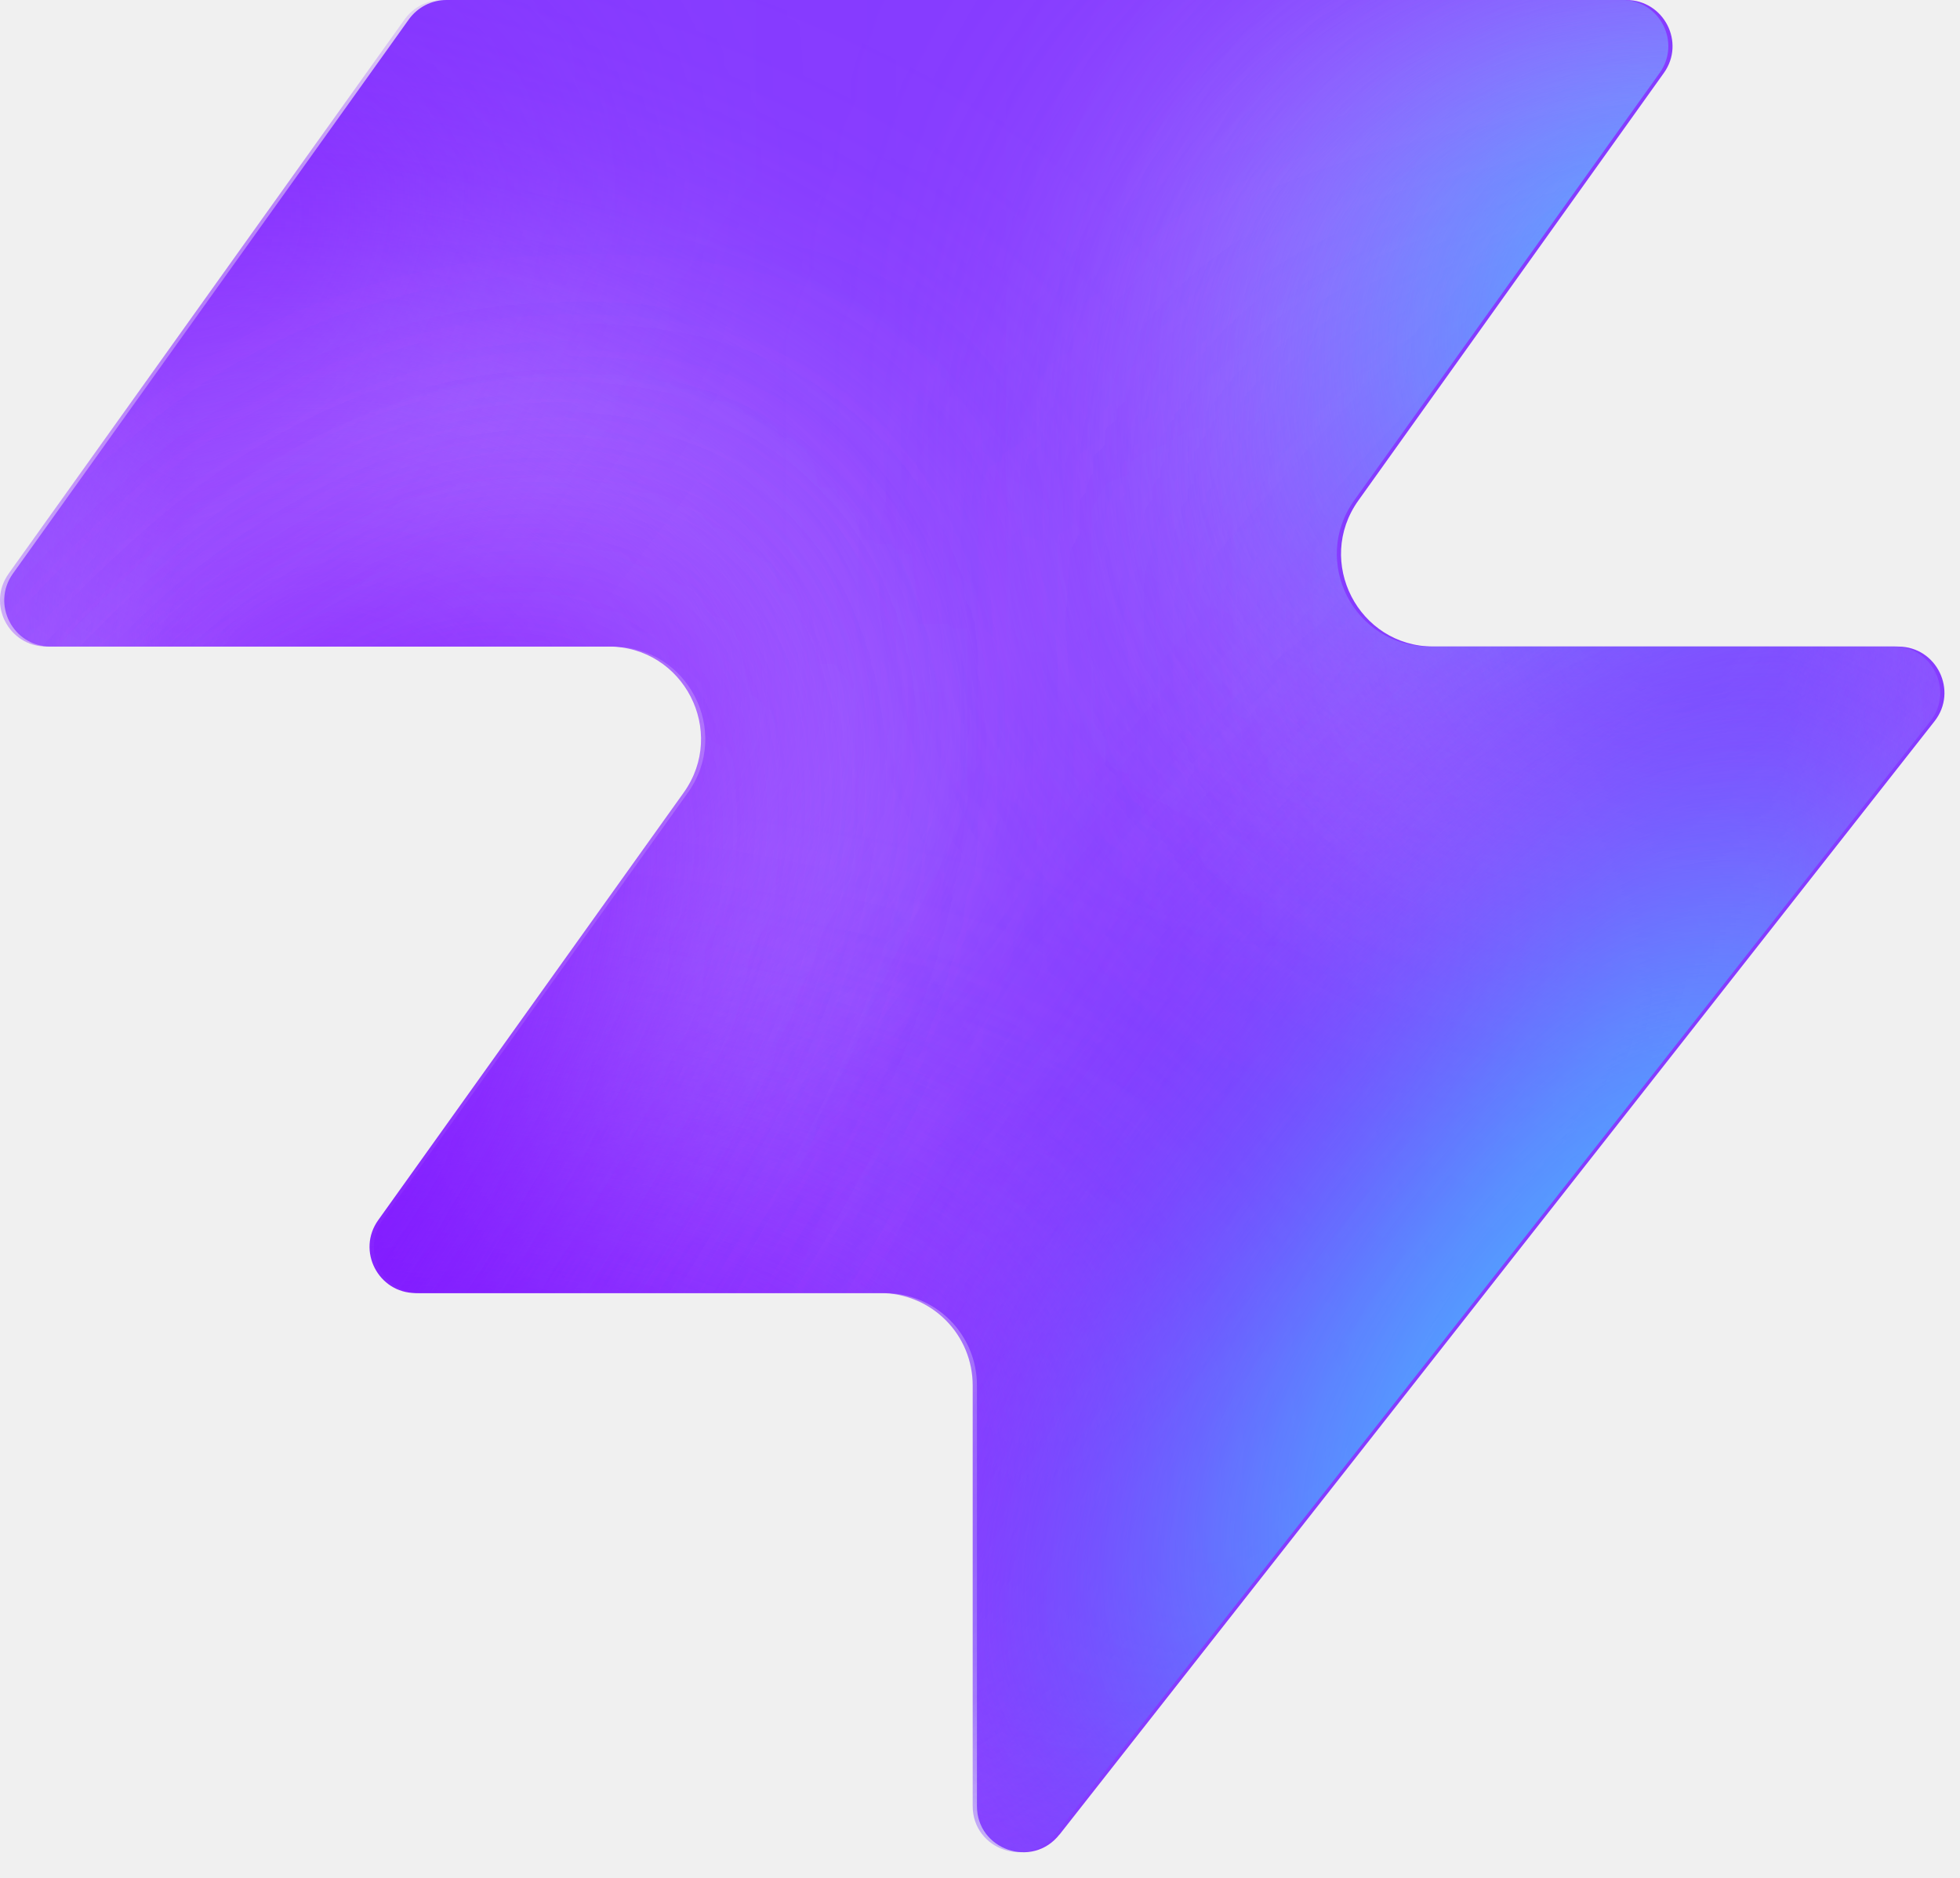
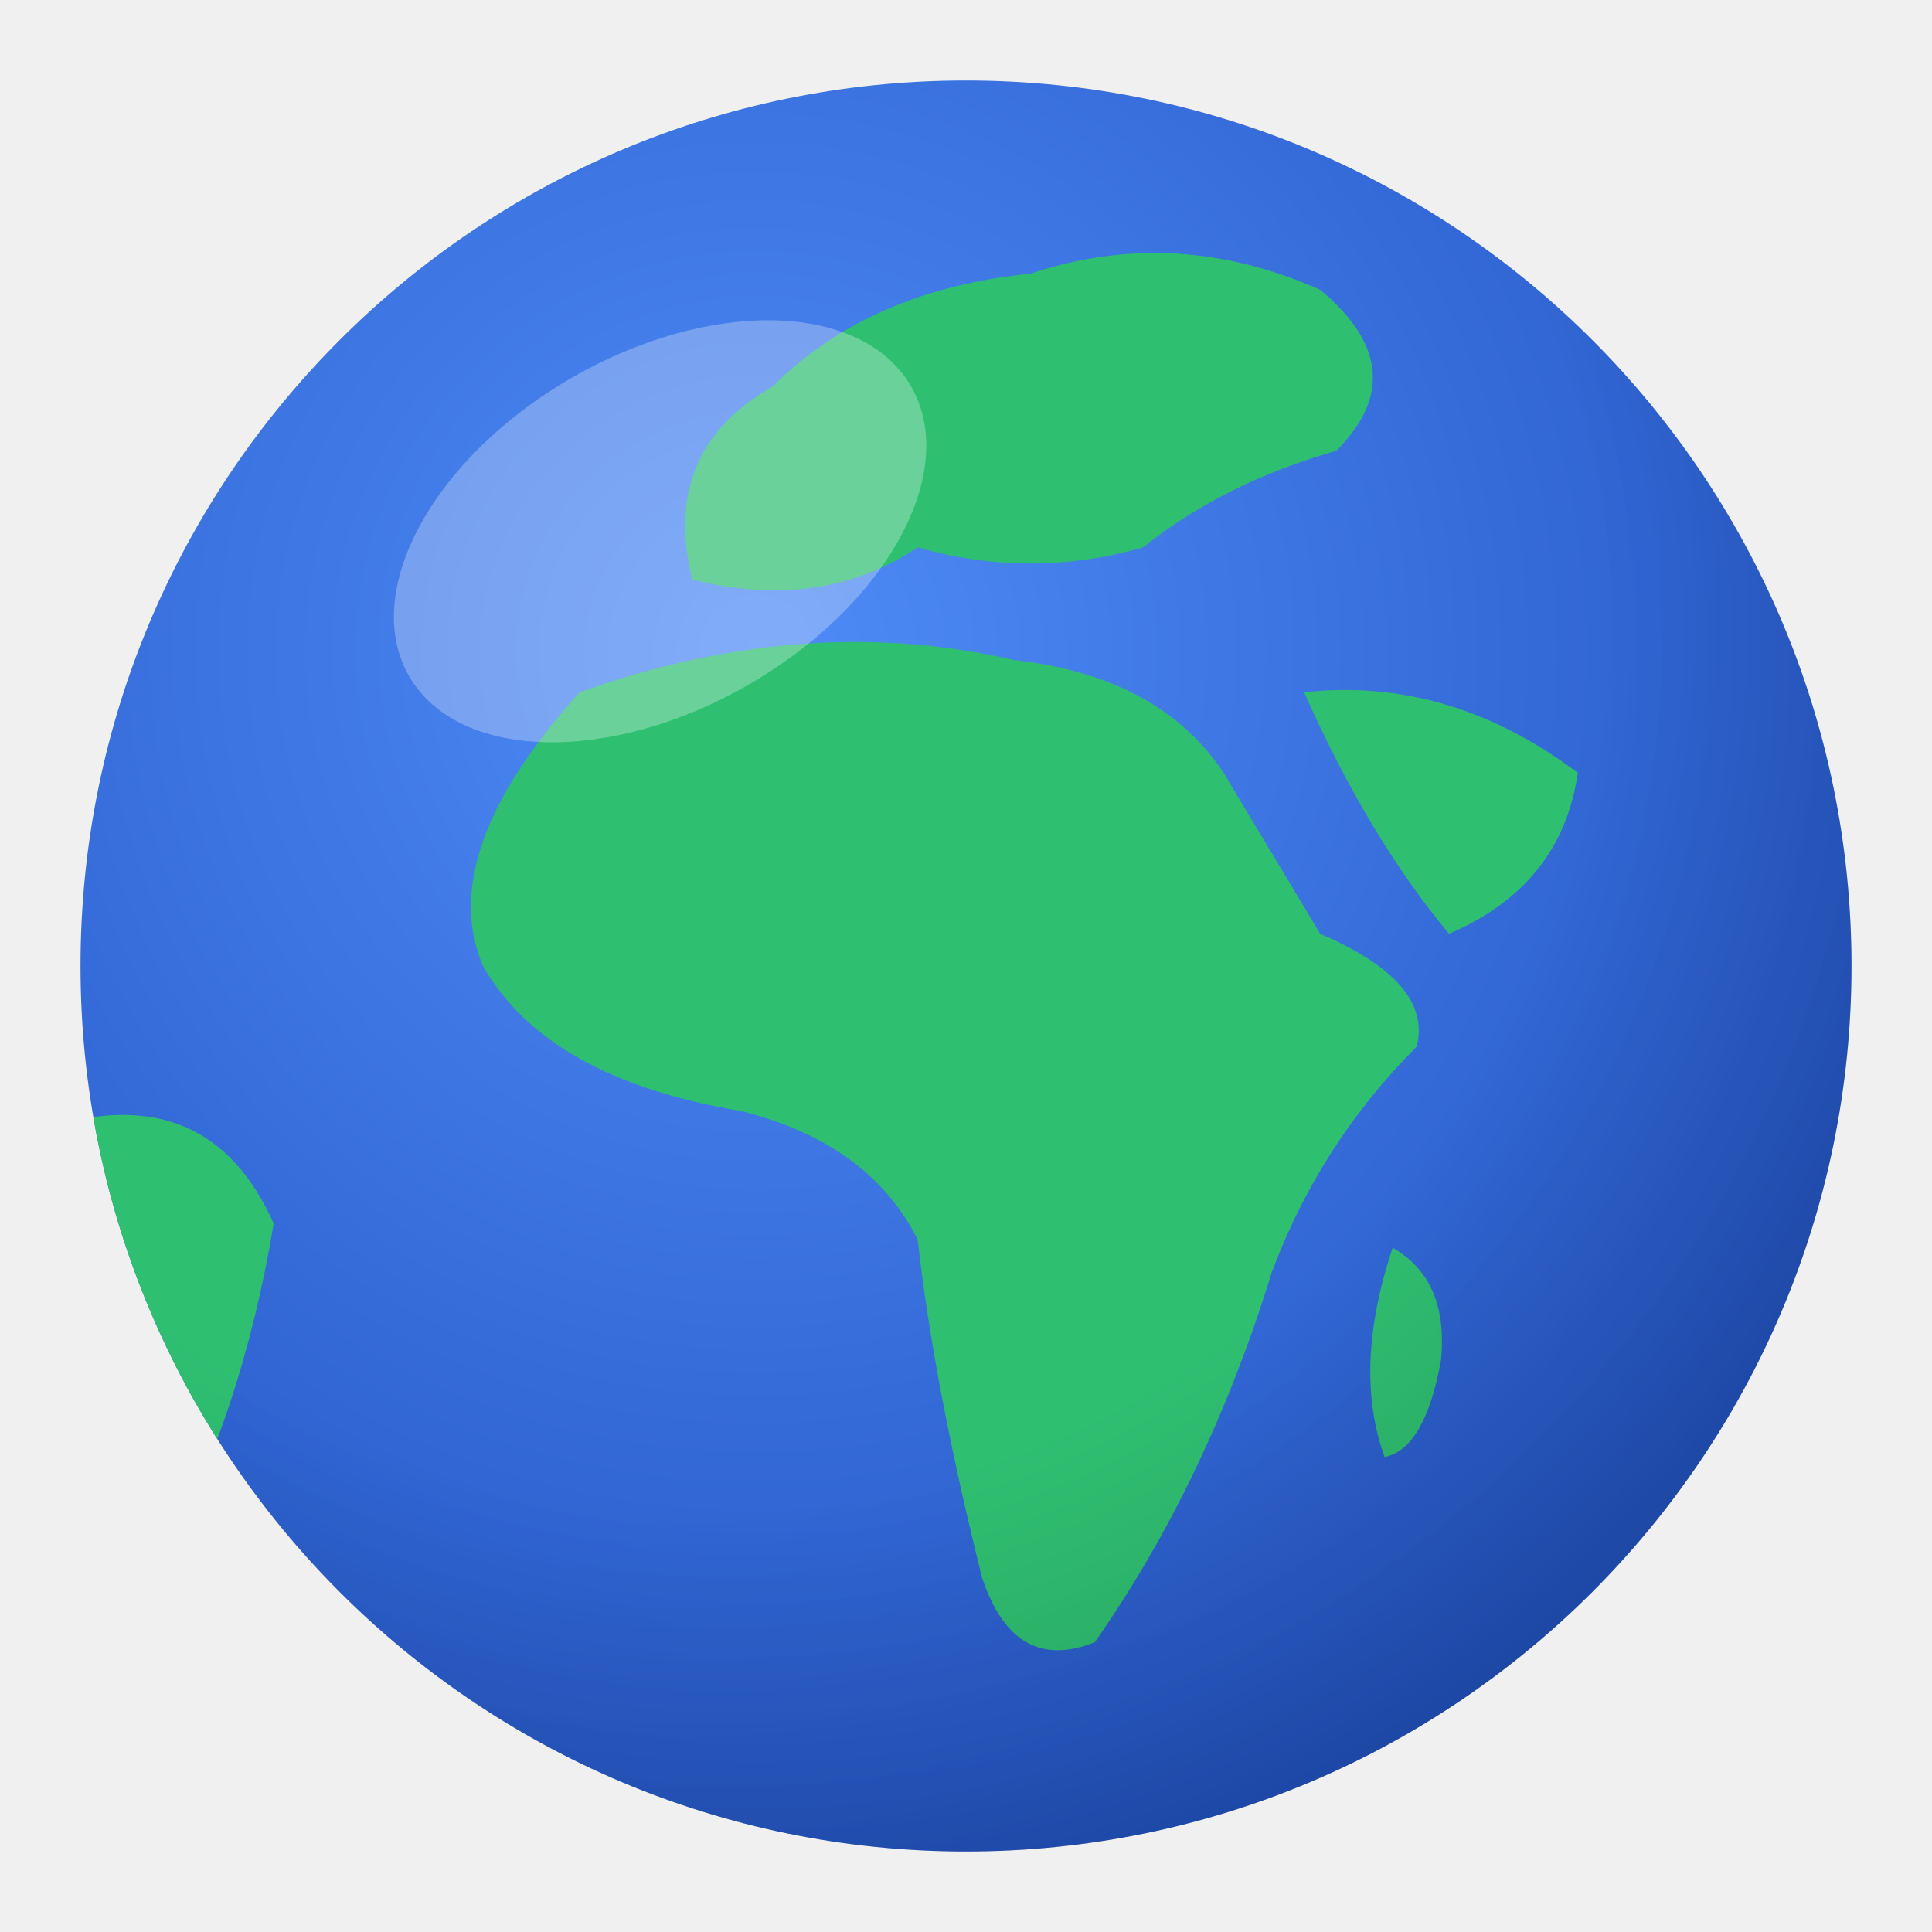
- <svg xmlns="http://www.w3.org/2000/svg" width="48" height="46" fill="none" viewBox="0 0 48 46">
-   <path fill="#863bff" d="M25.946 44.938c-.664.845-2.021.375-2.021-.698V33.937a2.26 2.26 0 0 0-2.262-2.262H10.287c-.92 0-1.456-1.04-.92-1.788l7.48-10.471c1.07-1.497 0-3.578-1.842-3.578H1.237c-.92 0-1.456-1.04-.92-1.788L10.013.474c.214-.297.556-.474.92-.474h28.894c.92 0 1.456 1.04.92 1.788l-7.48 10.471c-1.07 1.498 0 3.579 1.842 3.579h11.377c.943 0 1.473 1.088.89 1.83L25.947 44.94z" style="fill:#863bff;fill:color(display-p3 .525 .23 1);fill-opacity:1" />
-   <mask id="a" width="48" height="46" x="0" y="0" maskUnits="userSpaceOnUse" style="mask-type:alpha">
-     <path fill="#000" d="M25.842 44.938c-.664.844-2.021.375-2.021-.698V33.937a2.26 2.26 0 0 0-2.262-2.262H10.183c-.92 0-1.456-1.04-.92-1.788l7.48-10.471c1.07-1.498 0-3.579-1.842-3.579H1.133c-.92 0-1.456-1.04-.92-1.787L9.91.473c.214-.297.556-.474.92-.474h28.894c.92 0 1.456 1.04.92 1.788l-7.48 10.471c-1.07 1.498 0 3.578 1.842 3.578h11.377c.943 0 1.473 1.088.89 1.832L25.843 44.94z" style="fill:#000;fill-opacity:1" />
-   </mask>
-   <g mask="url(#a)">
-     <g filter="url(#b)">
-       <ellipse cx="5.508" cy="14.704" fill="#ede6ff" rx="5.508" ry="14.704" style="fill:#ede6ff;fill:color(display-p3 .927 .903 1);fill-opacity:1" transform="matrix(.00324 1 1 -.00324 -4.47 31.516)" />
-     </g>
-     <g filter="url(#c)">
-       <ellipse cx="10.399" cy="29.851" fill="#ede6ff" rx="10.399" ry="29.851" style="fill:#ede6ff;fill:color(display-p3 .927 .903 1);fill-opacity:1" transform="matrix(.00324 1 1 -.00324 -39.328 7.883)" />
-     </g>
-     <g filter="url(#d)">
-       <ellipse cx="5.508" cy="30.487" fill="#7e14ff" rx="5.508" ry="30.487" style="fill:#7e14ff;fill:color(display-p3 .492 .077 1);fill-opacity:1" transform="rotate(89.814 -25.913 -14.639)scale(1 -1)" />
-     </g>
-     <g filter="url(#e)">
-       <ellipse cx="5.508" cy="30.599" fill="#7e14ff" rx="5.508" ry="30.599" style="fill:#7e14ff;fill:color(display-p3 .492 .077 1);fill-opacity:1" transform="rotate(89.814 -32.644 -3.334)scale(1 -1)" />
-     </g>
-     <g filter="url(#f)">
-       <ellipse cx="5.508" cy="30.599" fill="#7e14ff" rx="5.508" ry="30.599" style="fill:#7e14ff;fill:color(display-p3 .492 .077 1);fill-opacity:1" transform="matrix(.00324 1 1 -.00324 -34.34 30.47)" />
-     </g>
-     <g filter="url(#g)">
-       <ellipse cx="14.072" cy="22.078" fill="#ede6ff" rx="14.072" ry="22.078" style="fill:#ede6ff;fill:color(display-p3 .927 .903 1);fill-opacity:1" transform="rotate(93.35 24.506 48.493)scale(-1 1)" />
-     </g>
-     <g filter="url(#h)">
-       <ellipse cx="3.47" cy="21.501" fill="#7e14ff" rx="3.47" ry="21.501" style="fill:#7e14ff;fill:color(display-p3 .492 .077 1);fill-opacity:1" transform="rotate(89.009 28.708 47.59)scale(-1 1)" />
-     </g>
-     <g filter="url(#i)">
-       <ellipse cx="3.47" cy="21.501" fill="#7e14ff" rx="3.47" ry="21.501" style="fill:#7e14ff;fill:color(display-p3 .492 .077 1);fill-opacity:1" transform="rotate(89.009 28.708 47.59)scale(-1 1)" />
-     </g>
-     <g filter="url(#j)">
-       <ellipse cx=".387" cy="8.972" fill="#7e14ff" rx="4.407" ry="29.108" style="fill:#7e14ff;fill:color(display-p3 .492 .077 1);fill-opacity:1" transform="rotate(39.51 .387 8.972)" />
-     </g>
-     <g filter="url(#k)">
-       <ellipse cx="47.523" cy="-6.092" fill="#7e14ff" rx="4.407" ry="29.108" style="fill:#7e14ff;fill:color(display-p3 .492 .077 1);fill-opacity:1" transform="rotate(37.892 47.523 -6.092)" />
-     </g>
-     <g filter="url(#l)">
-       <ellipse cx="41.412" cy="6.333" fill="#47bfff" rx="5.971" ry="9.665" style="fill:#47bfff;fill:color(display-p3 .28 .748 1);fill-opacity:1" transform="rotate(37.892 41.412 6.333)" />
-     </g>
-     <g filter="url(#m)">
-       <ellipse cx="-1.879" cy="38.332" fill="#7e14ff" rx="4.407" ry="29.108" style="fill:#7e14ff;fill:color(display-p3 .492 .077 1);fill-opacity:1" transform="rotate(37.892 -1.88 38.332)" />
-     </g>
-     <g filter="url(#n)">
-       <ellipse cx="-1.879" cy="38.332" fill="#7e14ff" rx="4.407" ry="29.108" style="fill:#7e14ff;fill:color(display-p3 .492 .077 1);fill-opacity:1" transform="rotate(37.892 -1.88 38.332)" />
-     </g>
-     <g filter="url(#o)">
-       <ellipse cx="35.651" cy="29.907" fill="#7e14ff" rx="4.407" ry="29.108" style="fill:#7e14ff;fill:color(display-p3 .492 .077 1);fill-opacity:1" transform="rotate(37.892 35.651 29.907)" />
-     </g>
-     <g filter="url(#p)">
-       <ellipse cx="38.418" cy="32.4" fill="#47bfff" rx="5.971" ry="15.297" style="fill:#47bfff;fill:color(display-p3 .28 .748 1);fill-opacity:1" transform="rotate(37.892 38.418 32.4)" />
-     </g>
+ <svg xmlns="http://www.w3.org/2000/svg" viewBox="0 0 24 24">
+   <defs>
+     <radialGradient id="o" cx=".38" cy=".32" r=".8">
+       <stop offset="0" stop-color="#4f8cf7" />
+       <stop offset="1" stop-color="#1f4fbf" />
+     </radialGradient>
+     <radialGradient id="s" cx=".35" cy=".3" r=".85">
+       <stop offset=".6" stop-color="#000" stop-opacity="0" />
+       <stop offset="1" stop-color="#000" stop-opacity=".22" />
+     </radialGradient>
+     <clipPath id="c">
+       <circle cx="12" cy="12" r="11" />
+     </clipPath>
+   </defs>
+   <circle cx="12" cy="12" r="11" fill="url(#o)" />
+   <g clip-path="url(#c)" fill="#2fbf71">
+     <path d="M8.6 7.2 Q8.2 5.6 9.6 4.8 Q10.8 3.6 12.8 3.4 Q14.6 2.8 16.4 3.6 Q17.6 4.6 16.6 5.6 Q15.2 6 14.2 6.8 Q12.8 7.2 11.4 6.8 Q10.2 7.6 8.6 7.2Z" />
+     <path d="M7.2 8.6 Q10 7.6 12.6 8.2 Q14.4 8.4 15.2 9.6 L16.4 11.6 Q17.8 12.2 17.6 13 Q16.4 14.2 15.8 15.8 Q15 18.4 13.6 20.4 Q12.6 20.8 12.2 19.6 Q11.6 17.2 11.4 15.4 Q10.8 14.2 9.2 13.8 Q6.8 13.4 6 12 Q5.4 10.6 7.2 8.6Z" />
+     <path d="M16.2 8.6 Q18 8.4 19.6 9.6 Q19.4 11 18 11.6 Q17 10.4 16.2 8.6Z" />
+     <path d="M17.3 15.5 Q18 15.9 17.9 16.9 Q17.7 18 17.2 18.1 Q16.8 17 17.3 15.5Z" />
+     <path d="M0.6 14 Q2.6 13.4 3.4 15.2 Q3 17.6 2 19.4 L0.6 19.4Z" />
  </g>
-   <defs>
-     <filter id="b" width="60.045" height="41.654" x="-19.77" y="16.149" color-interpolation-filters="sRGB" filterUnits="userSpaceOnUse">
-       <feFlood flood-opacity="0" result="BackgroundImageFix" />
-       <feBlend in="SourceGraphic" in2="BackgroundImageFix" result="shape" />
-       <feGaussianBlur result="effect1_foregroundBlur_2002_17158" stdDeviation="7.659" />
-     </filter>
-     <filter id="c" width="90.34" height="51.437" x="-54.613" y="-7.533" color-interpolation-filters="sRGB" filterUnits="userSpaceOnUse">
-       <feFlood flood-opacity="0" result="BackgroundImageFix" />
-       <feBlend in="SourceGraphic" in2="BackgroundImageFix" result="shape" />
-       <feGaussianBlur result="effect1_foregroundBlur_2002_17158" stdDeviation="7.659" />
-     </filter>
-     <filter id="d" width="79.355" height="29.4" x="-49.64" y="2.03" color-interpolation-filters="sRGB" filterUnits="userSpaceOnUse">
-       <feFlood flood-opacity="0" result="BackgroundImageFix" />
-       <feBlend in="SourceGraphic" in2="BackgroundImageFix" result="shape" />
-       <feGaussianBlur result="effect1_foregroundBlur_2002_17158" stdDeviation="4.596" />
-     </filter>
-     <filter id="e" width="79.579" height="29.4" x="-45.045" y="20.029" color-interpolation-filters="sRGB" filterUnits="userSpaceOnUse">
-       <feFlood flood-opacity="0" result="BackgroundImageFix" />
-       <feBlend in="SourceGraphic" in2="BackgroundImageFix" result="shape" />
-       <feGaussianBlur result="effect1_foregroundBlur_2002_17158" stdDeviation="4.596" />
-     </filter>
-     <filter id="f" width="79.579" height="29.4" x="-43.513" y="21.178" color-interpolation-filters="sRGB" filterUnits="userSpaceOnUse">
-       <feFlood flood-opacity="0" result="BackgroundImageFix" />
-       <feBlend in="SourceGraphic" in2="BackgroundImageFix" result="shape" />
-       <feGaussianBlur result="effect1_foregroundBlur_2002_17158" stdDeviation="4.596" />
-     </filter>
-     <filter id="g" width="74.749" height="58.852" x="15.756" y="-17.901" color-interpolation-filters="sRGB" filterUnits="userSpaceOnUse">
-       <feFlood flood-opacity="0" result="BackgroundImageFix" />
-       <feBlend in="SourceGraphic" in2="BackgroundImageFix" result="shape" />
-       <feGaussianBlur result="effect1_foregroundBlur_2002_17158" stdDeviation="7.659" />
-     </filter>
-     <filter id="h" width="61.377" height="25.362" x="23.548" y="2.284" color-interpolation-filters="sRGB" filterUnits="userSpaceOnUse">
-       <feFlood flood-opacity="0" result="BackgroundImageFix" />
-       <feBlend in="SourceGraphic" in2="BackgroundImageFix" result="shape" />
-       <feGaussianBlur result="effect1_foregroundBlur_2002_17158" stdDeviation="4.596" />
-     </filter>
-     <filter id="i" width="61.377" height="25.362" x="23.548" y="2.284" color-interpolation-filters="sRGB" filterUnits="userSpaceOnUse">
-       <feFlood flood-opacity="0" result="BackgroundImageFix" />
-       <feBlend in="SourceGraphic" in2="BackgroundImageFix" result="shape" />
-       <feGaussianBlur result="effect1_foregroundBlur_2002_17158" stdDeviation="4.596" />
-     </filter>
-     <filter id="j" width="56.045" height="63.649" x="-27.636" y="-22.853" color-interpolation-filters="sRGB" filterUnits="userSpaceOnUse">
-       <feFlood flood-opacity="0" result="BackgroundImageFix" />
-       <feBlend in="SourceGraphic" in2="BackgroundImageFix" result="shape" />
-       <feGaussianBlur result="effect1_foregroundBlur_2002_17158" stdDeviation="4.596" />
-     </filter>
-     <filter id="k" width="54.814" height="64.646" x="20.116" y="-38.415" color-interpolation-filters="sRGB" filterUnits="userSpaceOnUse">
-       <feFlood flood-opacity="0" result="BackgroundImageFix" />
-       <feBlend in="SourceGraphic" in2="BackgroundImageFix" result="shape" />
-       <feGaussianBlur result="effect1_foregroundBlur_2002_17158" stdDeviation="4.596" />
-     </filter>
-     <filter id="l" width="33.541" height="35.313" x="24.641" y="-11.323" color-interpolation-filters="sRGB" filterUnits="userSpaceOnUse">
-       <feFlood flood-opacity="0" result="BackgroundImageFix" />
-       <feBlend in="SourceGraphic" in2="BackgroundImageFix" result="shape" />
-       <feGaussianBlur result="effect1_foregroundBlur_2002_17158" stdDeviation="4.596" />
-     </filter>
-     <filter id="m" width="54.814" height="64.646" x="-29.286" y="6.009" color-interpolation-filters="sRGB" filterUnits="userSpaceOnUse">
-       <feFlood flood-opacity="0" result="BackgroundImageFix" />
-       <feBlend in="SourceGraphic" in2="BackgroundImageFix" result="shape" />
-       <feGaussianBlur result="effect1_foregroundBlur_2002_17158" stdDeviation="4.596" />
-     </filter>
-     <filter id="n" width="54.814" height="64.646" x="-29.286" y="6.009" color-interpolation-filters="sRGB" filterUnits="userSpaceOnUse">
-       <feFlood flood-opacity="0" result="BackgroundImageFix" />
-       <feBlend in="SourceGraphic" in2="BackgroundImageFix" result="shape" />
-       <feGaussianBlur result="effect1_foregroundBlur_2002_17158" stdDeviation="4.596" />
-     </filter>
-     <filter id="o" width="54.814" height="64.646" x="8.244" y="-2.416" color-interpolation-filters="sRGB" filterUnits="userSpaceOnUse">
-       <feFlood flood-opacity="0" result="BackgroundImageFix" />
-       <feBlend in="SourceGraphic" in2="BackgroundImageFix" result="shape" />
-       <feGaussianBlur result="effect1_foregroundBlur_2002_17158" stdDeviation="4.596" />
-     </filter>
-     <filter id="p" width="39.409" height="43.623" x="18.713" y="10.588" color-interpolation-filters="sRGB" filterUnits="userSpaceOnUse">
-       <feFlood flood-opacity="0" result="BackgroundImageFix" />
-       <feBlend in="SourceGraphic" in2="BackgroundImageFix" result="shape" />
-       <feGaussianBlur result="effect1_foregroundBlur_2002_17158" stdDeviation="4.596" />
-     </filter>
-   </defs>
+   <circle cx="12" cy="12" r="11" fill="url(#s)" />
+   <ellipse cx="8.2" cy="6.6" rx="3.6" ry="2.2" fill="#fff" opacity=".28" transform="rotate(-30 8.2 6.6)" />
</svg>
